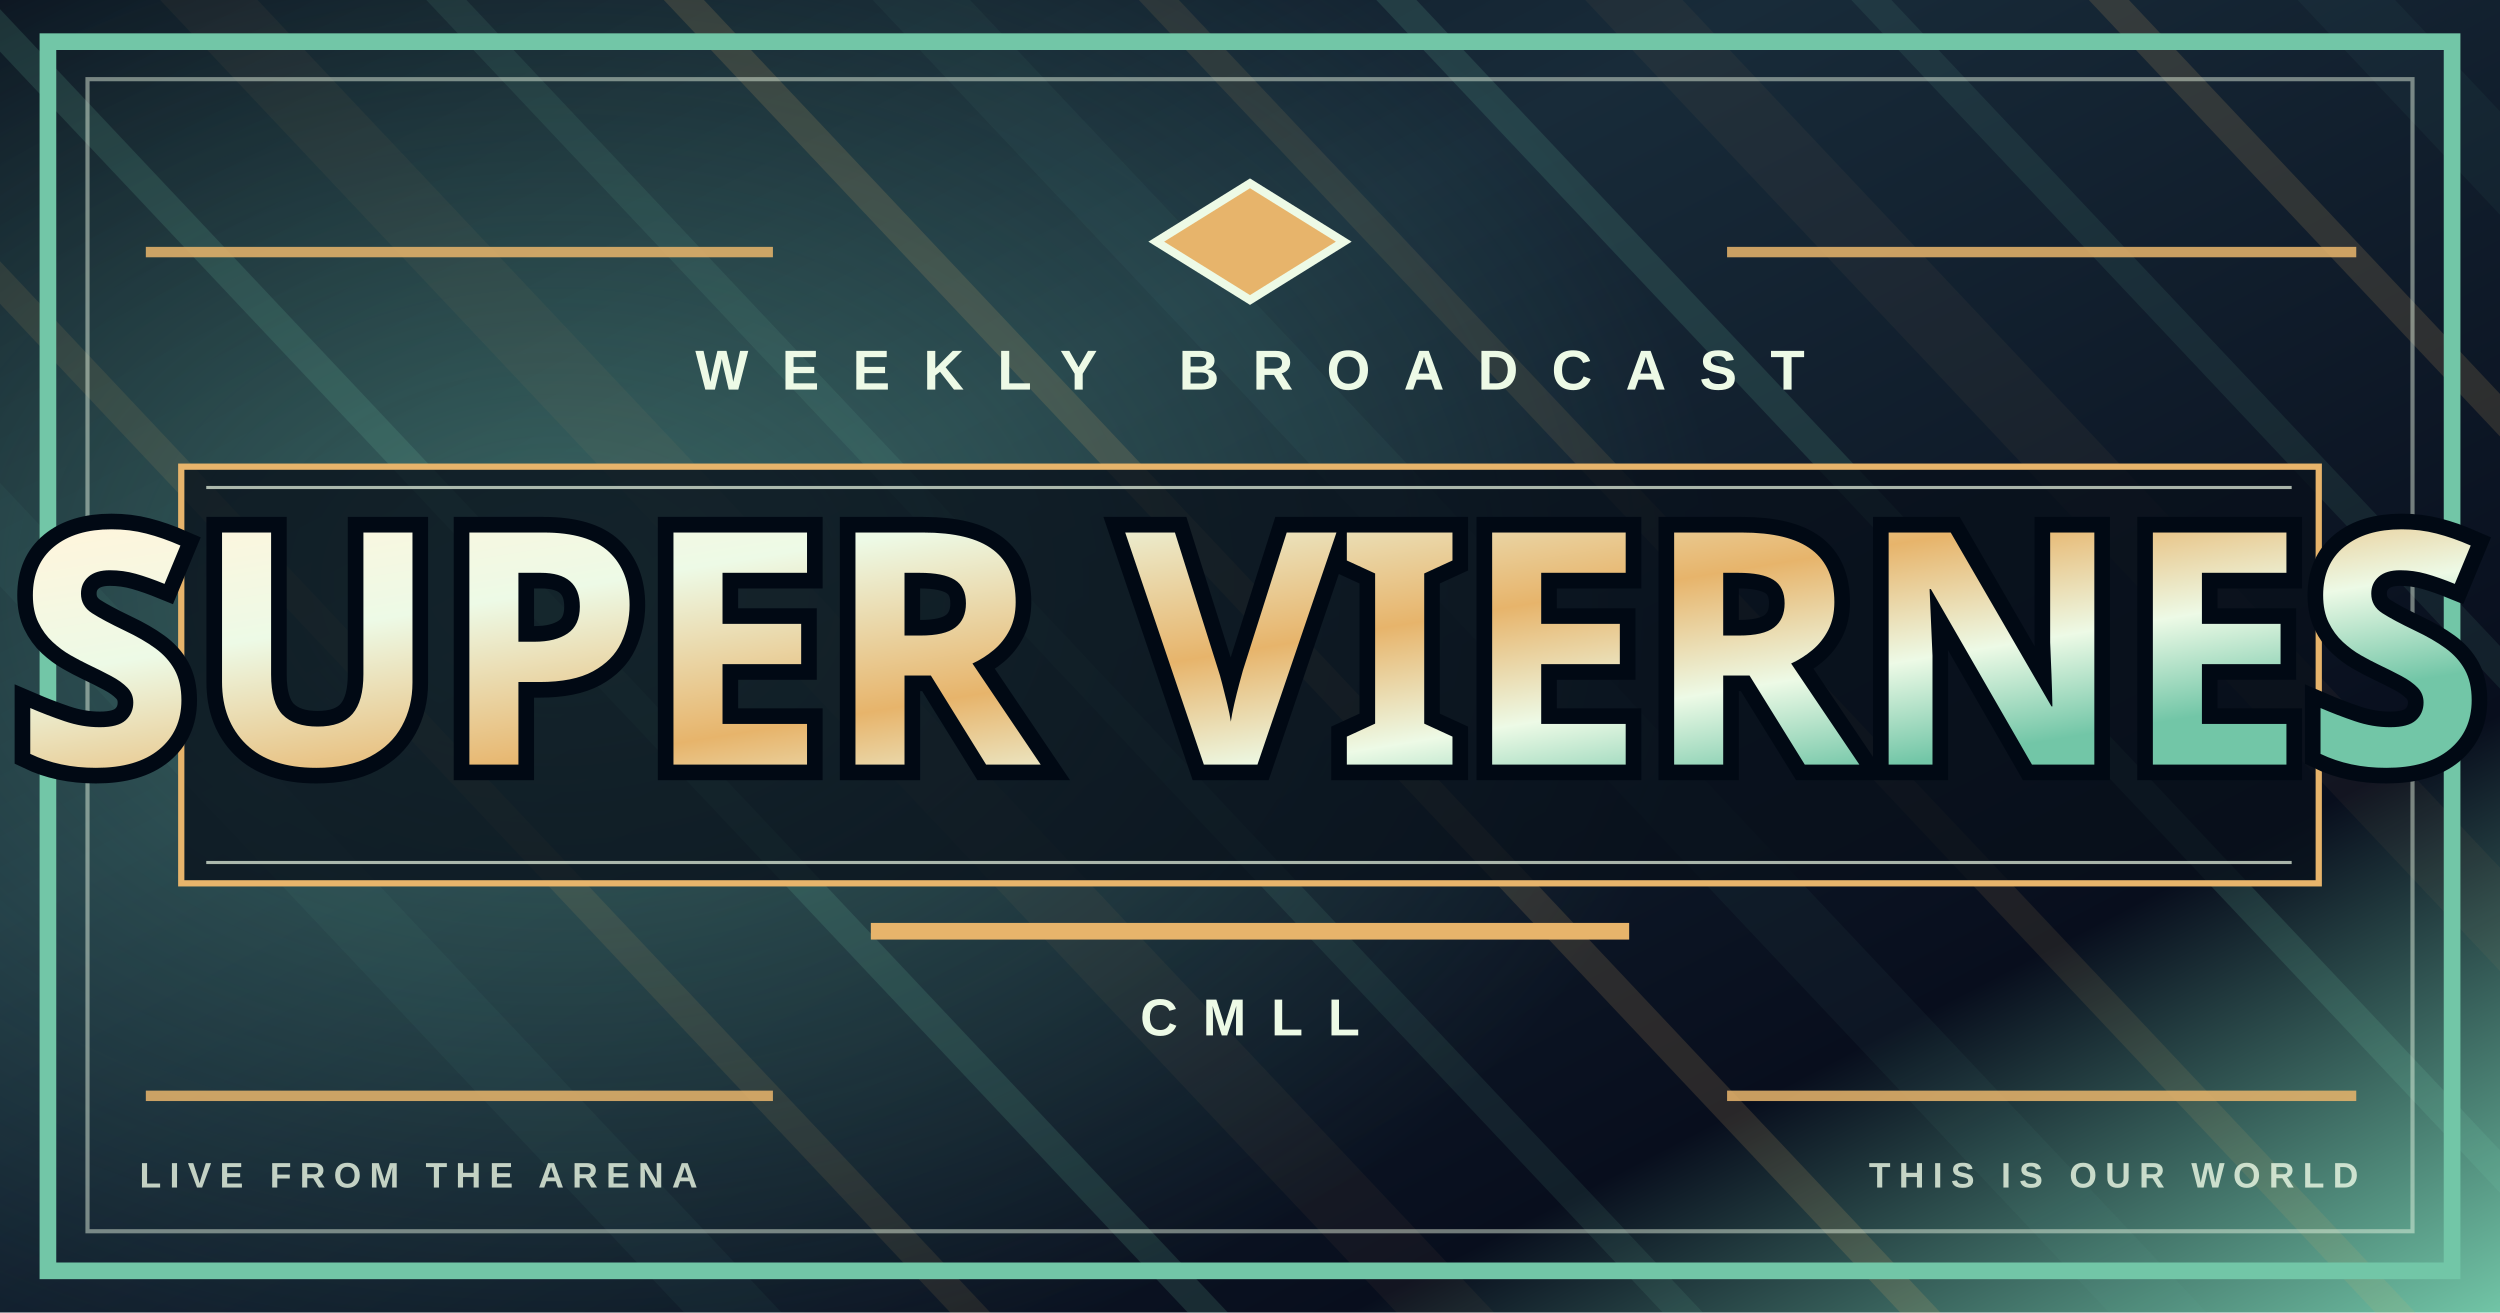
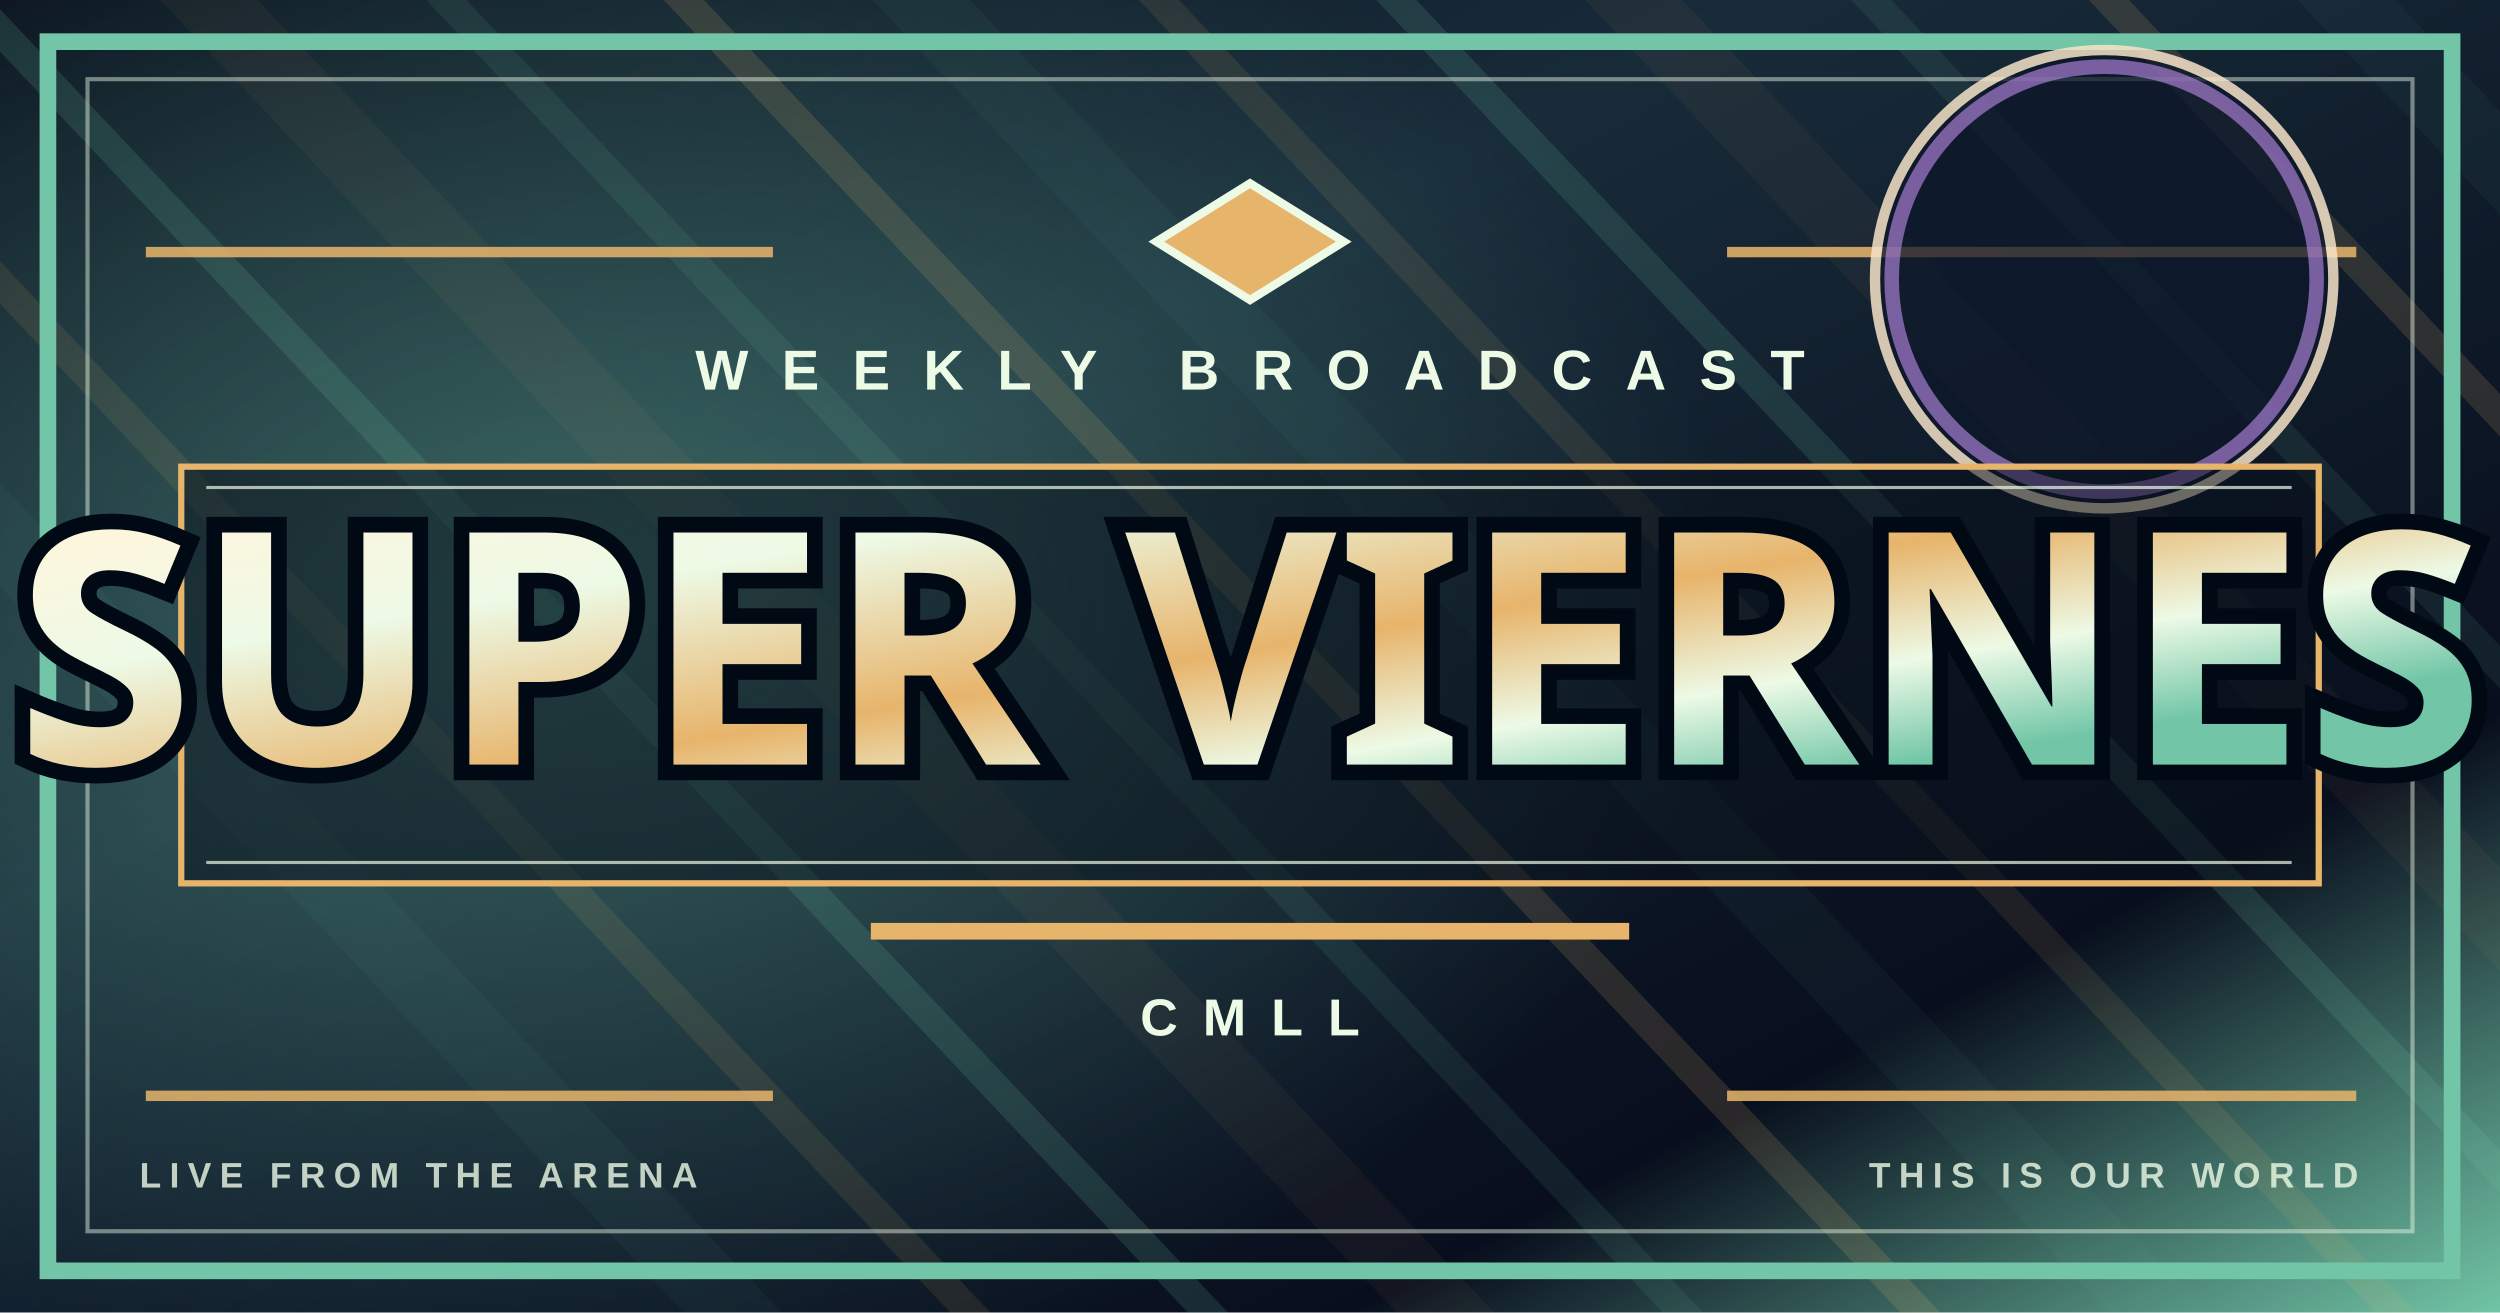
<svg xmlns="http://www.w3.org/2000/svg" width="1200" height="630" viewBox="0 0 1200 630" role="img" aria-label="SUPER VIERNES event art">
  <defs>
    <linearGradient id="sky" x1="0" y1="0" x2="1" y2="1">
      <stop stop-color="#070d1b" />
      <stop offset=".35" stop-color="#182b39" />
      <stop offset=".77" stop-color="#080e1d" />
      <stop offset="1" stop-color="#72c6a7" />
    </linearGradient>
    <linearGradient id="chrome" x1="0" y1="0" x2="1" y2=".6">
      <stop stop-color="#fff5dc" />
      <stop offset=".27" stop-color="#edfae6" />
      <stop offset=".59" stop-color="#e7b46b" />
      <stop offset=".81" stop-color="#edfae6" />
      <stop offset="1" stop-color="#72c6a7" />
    </linearGradient>
    <radialGradient id="spot">
      <stop stop-color="#72c6a7" stop-opacity=".39" />
      <stop offset="1" stop-color="#72c6a7" stop-opacity="0" />
    </radialGradient>
  </defs>
  <path fill="url(#sky)" d="M0 0h1200v630H0z" />
  <ellipse cx="265" cy="280" rx="570" ry="390" fill="url(#spot)" />
  <path d="M-270 -30L380 660" stroke="#72c6a7" opacity="0.05" stroke-width="34" />
  <path d="M-156 -30L494 660" stroke="#e7b46b" opacity="0.1" stroke-width="14" />
  <path d="M-42 -30L608 660" stroke="#72c6a7" opacity="0.15" stroke-width="14" />
  <path d="M72 -30L722 660" stroke="#e7b46b" opacity="0.05" stroke-width="34" />
  <path d="M186 -30L836 660" stroke="#72c6a7" opacity="0.1" stroke-width="14" />
  <path d="M300 -30L950 660" stroke="#e7b46b" opacity="0.15" stroke-width="14" />
  <path d="M414 -30L1064 660" stroke="#72c6a7" opacity="0.05" stroke-width="34" />
  <path d="M528 -30L1178 660" stroke="#e7b46b" opacity="0.1" stroke-width="14" />
  <path d="M642 -30L1292 660" stroke="#72c6a7" opacity="0.15" stroke-width="14" />
  <path d="M756 -30L1406 660" stroke="#e7b46b" opacity="0.05" stroke-width="34" />
  <path d="M870 -30L1520 660" stroke="#72c6a7" opacity="0.1" stroke-width="14" />
  <path d="M984 -30L1634 660" stroke="#e7b46b" opacity="0.15" stroke-width="14" />
  <path d="M1098 -30L1748 660" stroke="#72c6a7" opacity="0.05" stroke-width="34" />
  <path d="M1212 -30L1862 660" stroke="#e7b46b" opacity="0.1" stroke-width="14" />
  <path d="M1326 -30L1976 660" stroke="#72c6a7" opacity="0.15" stroke-width="14" />
-   <g color="#e7b46b" opacity=".34" transform="translate(0 0)">
+   <g id="ppw-event-crest" color="#e7b46b" opacity=".34" transform="translate(0 0)">
    <g fill="none" stroke="currentColor" stroke-width="9" stroke-linecap="round" stroke-linejoin="round">M804 182q133-161 275 0l-21 222-116 84-111-84Z M821 278l101 33-58 53M1054 278l-107 33 61 53M886 410h114</g>
  </g>
  <path d="M23 20h1154v590H23Z" fill="none" stroke="#72c6a7" stroke-width="8" />
  <path d="M42 38h1116v553H42Z" fill="none" stroke="#edfae6" stroke-width="2" opacity=".46" />
  <path d="M70 121h301M829 121h302M70 526h301M829 526h302" stroke="#e7b46b" stroke-width="5" opacity=".86" />
  <path d="M600 88l45 28-45 28-45-28Z" fill="#e7b46b" stroke="#edfae6" stroke-width="4" />
  <text x="600" y="187" font-family="Arial,sans-serif" text-anchor="middle" font-size="27" letter-spacing="16" font-weight="900" fill="#edfae6">WEEKLY BROADCAST</text>
-   <path d="M87 224H1113V424H87Z" fill="#09101bc4" stroke="#e7b46b" stroke-width="3" />
+   <circle cx="1010" cy="134" r="110" fill="#0d1729e0" stroke="#f6e3c8" stroke-width="5" opacity=".85" />
+   <circle cx="1010" cy="134" r="102" fill="none" stroke="#c08eec" stroke-width="7" opacity=".6" />
+   <use href="#ppw-event-crest" transform="translate(1010 134) scale(.40) translate(-930 -280)" opacity=".98" />
+   <path d="M87 224H1113V424H87Z" fill="#09101b82" stroke="#e7b46b" stroke-width="3" />
  <path d="M99 234h1001M99 414h1001" stroke="#edfae6" stroke-width="1.5" opacity=".7" />
  <text x="600" y="367" text-anchor="middle" font-family="Impact,'Arial Black',sans-serif" font-size="156" font-weight="1000" textLength="944" lengthAdjust="spacingAndGlyphs" fill="url(#chrome)" stroke="#010914" stroke-width="15" paint-order="stroke">SUPER VIERNES</text>
  <path d="M418 447h364" stroke="#e7b46b" stroke-width="8" />
  <text x="600" y="497" text-anchor="middle" fill="#edfae6" font-family="Arial,sans-serif" font-size="25" font-weight="900" letter-spacing="12">CMLL</text>
  <text x="67" y="570" fill="#edfae6" opacity=".8" font-family="Arial,sans-serif" font-size="17" font-weight="900" letter-spacing="4">LIVE FROM THE ARENA</text>
  <text x="1132" y="570" text-anchor="end" fill="#edfae6" opacity=".8" font-family="Arial,sans-serif" font-size="17" font-weight="900" letter-spacing="4">THIS IS OUR WORLD</text>
</svg>
